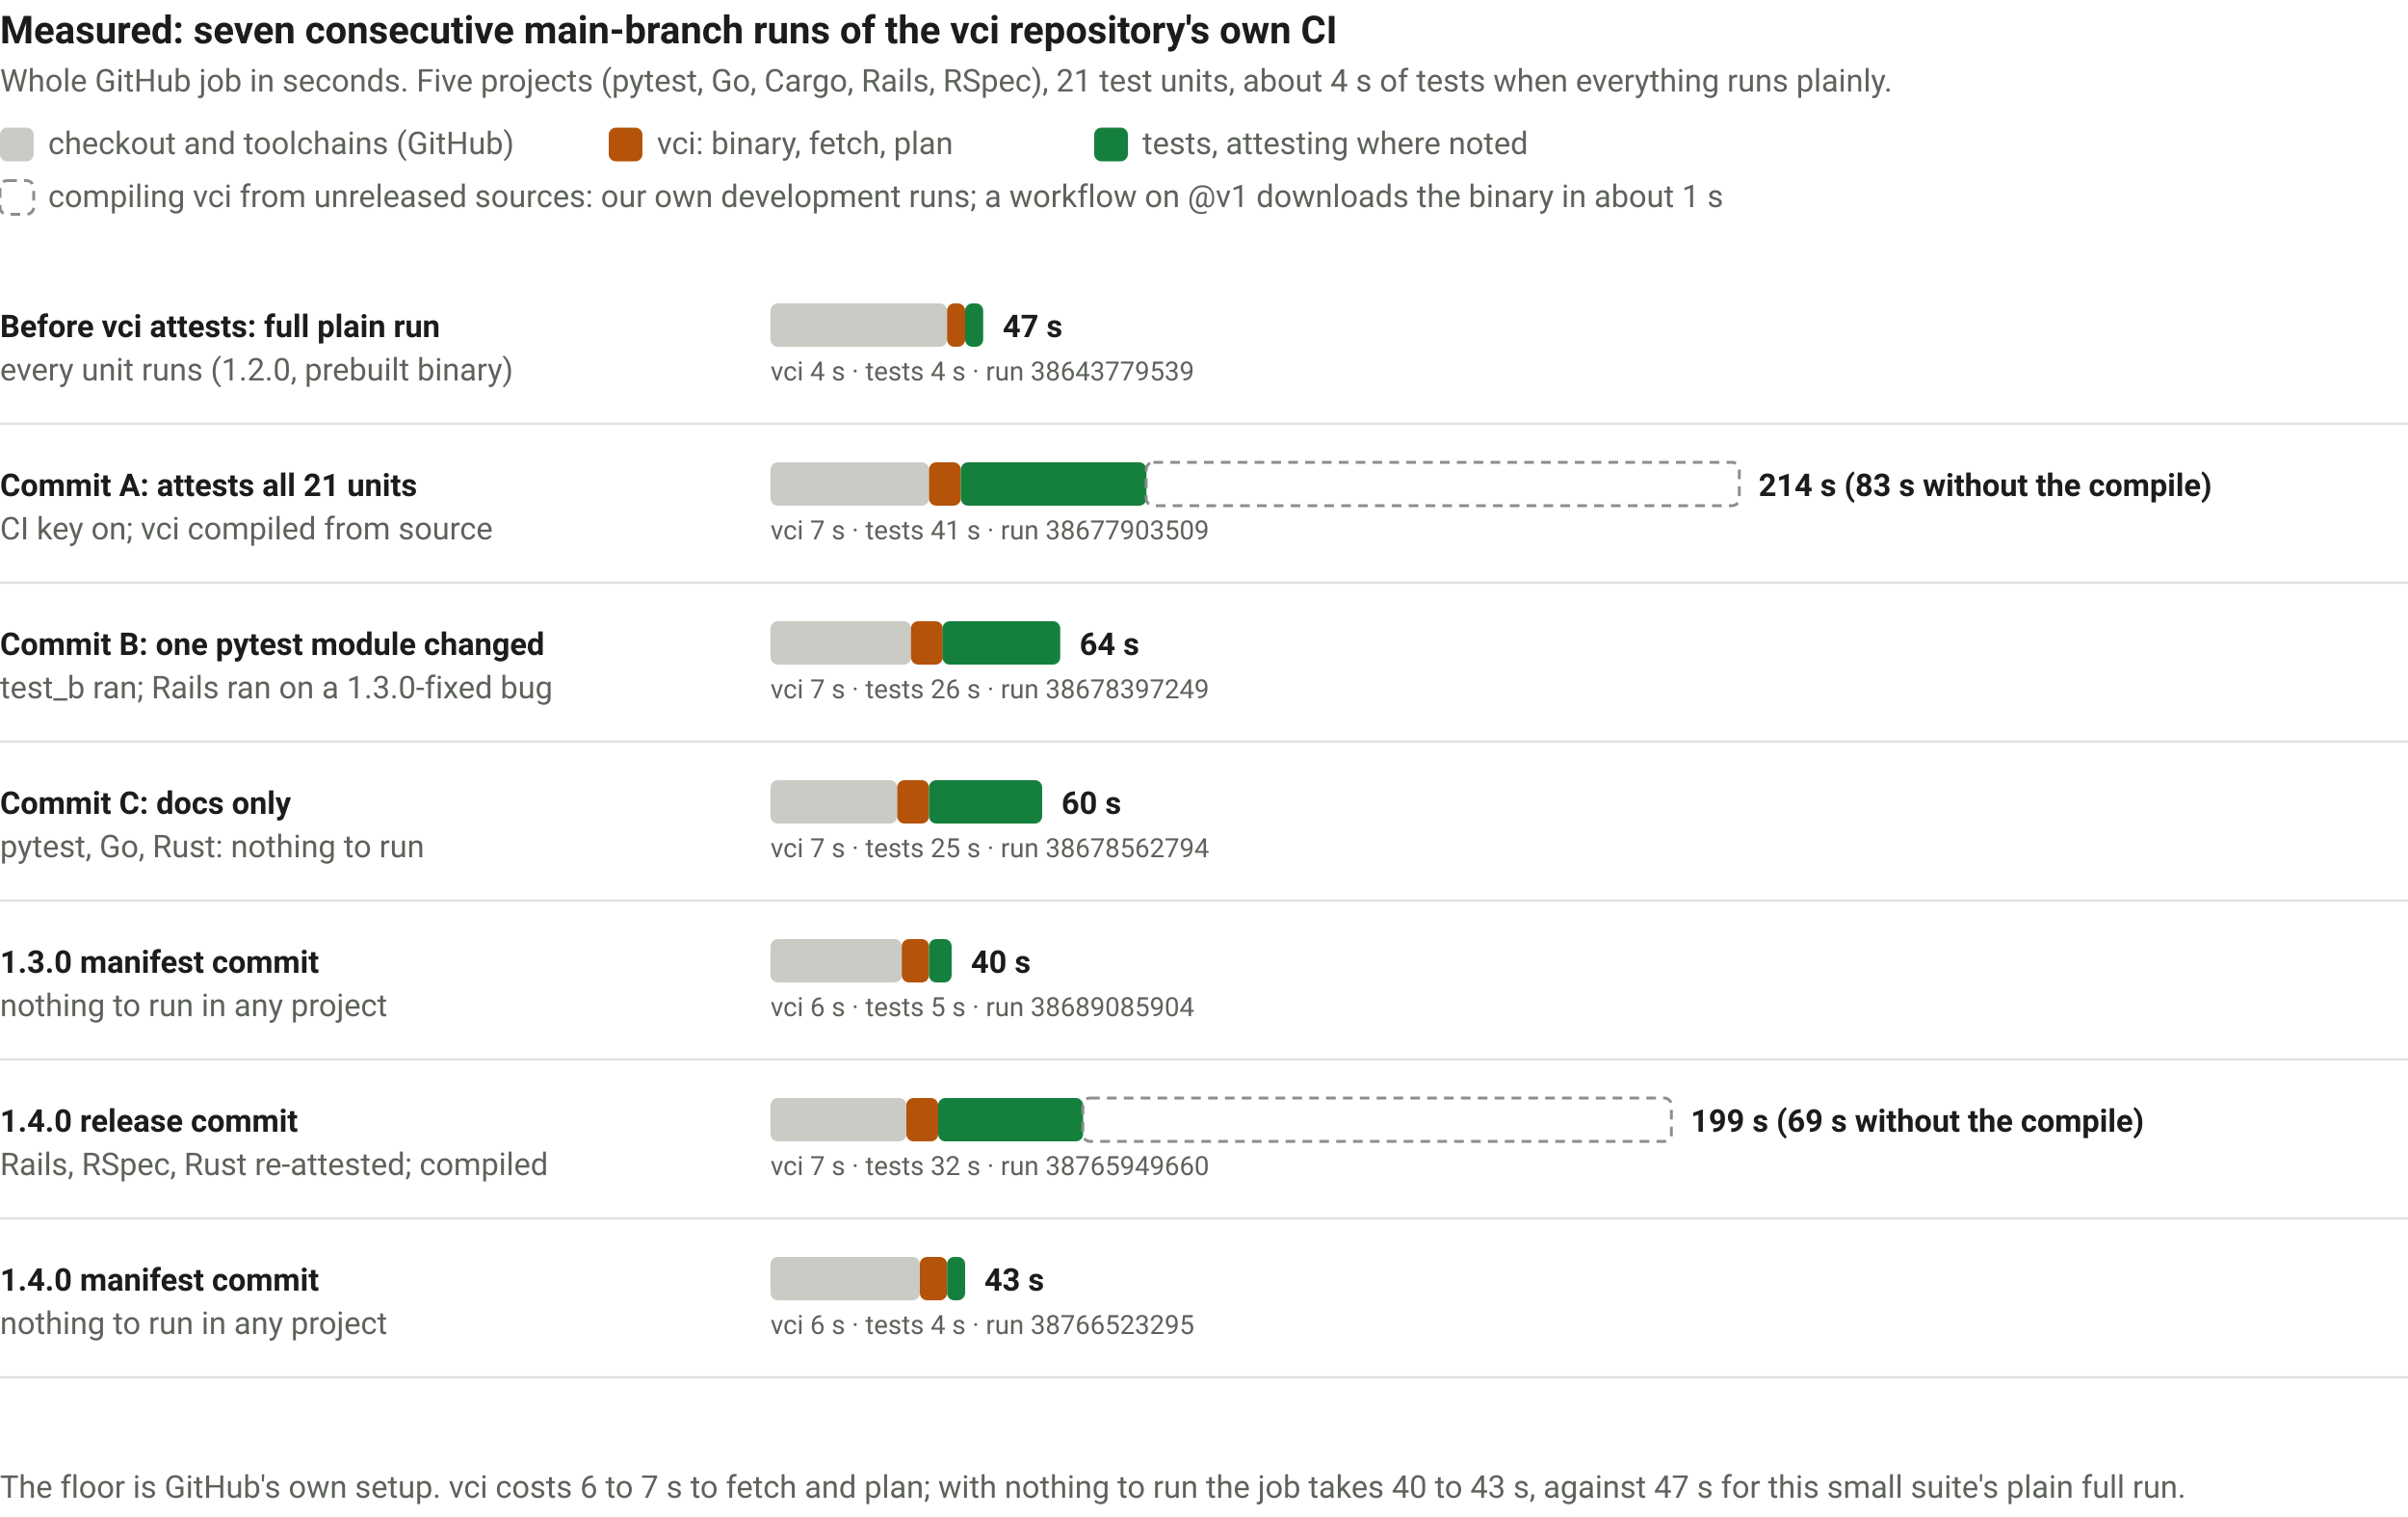
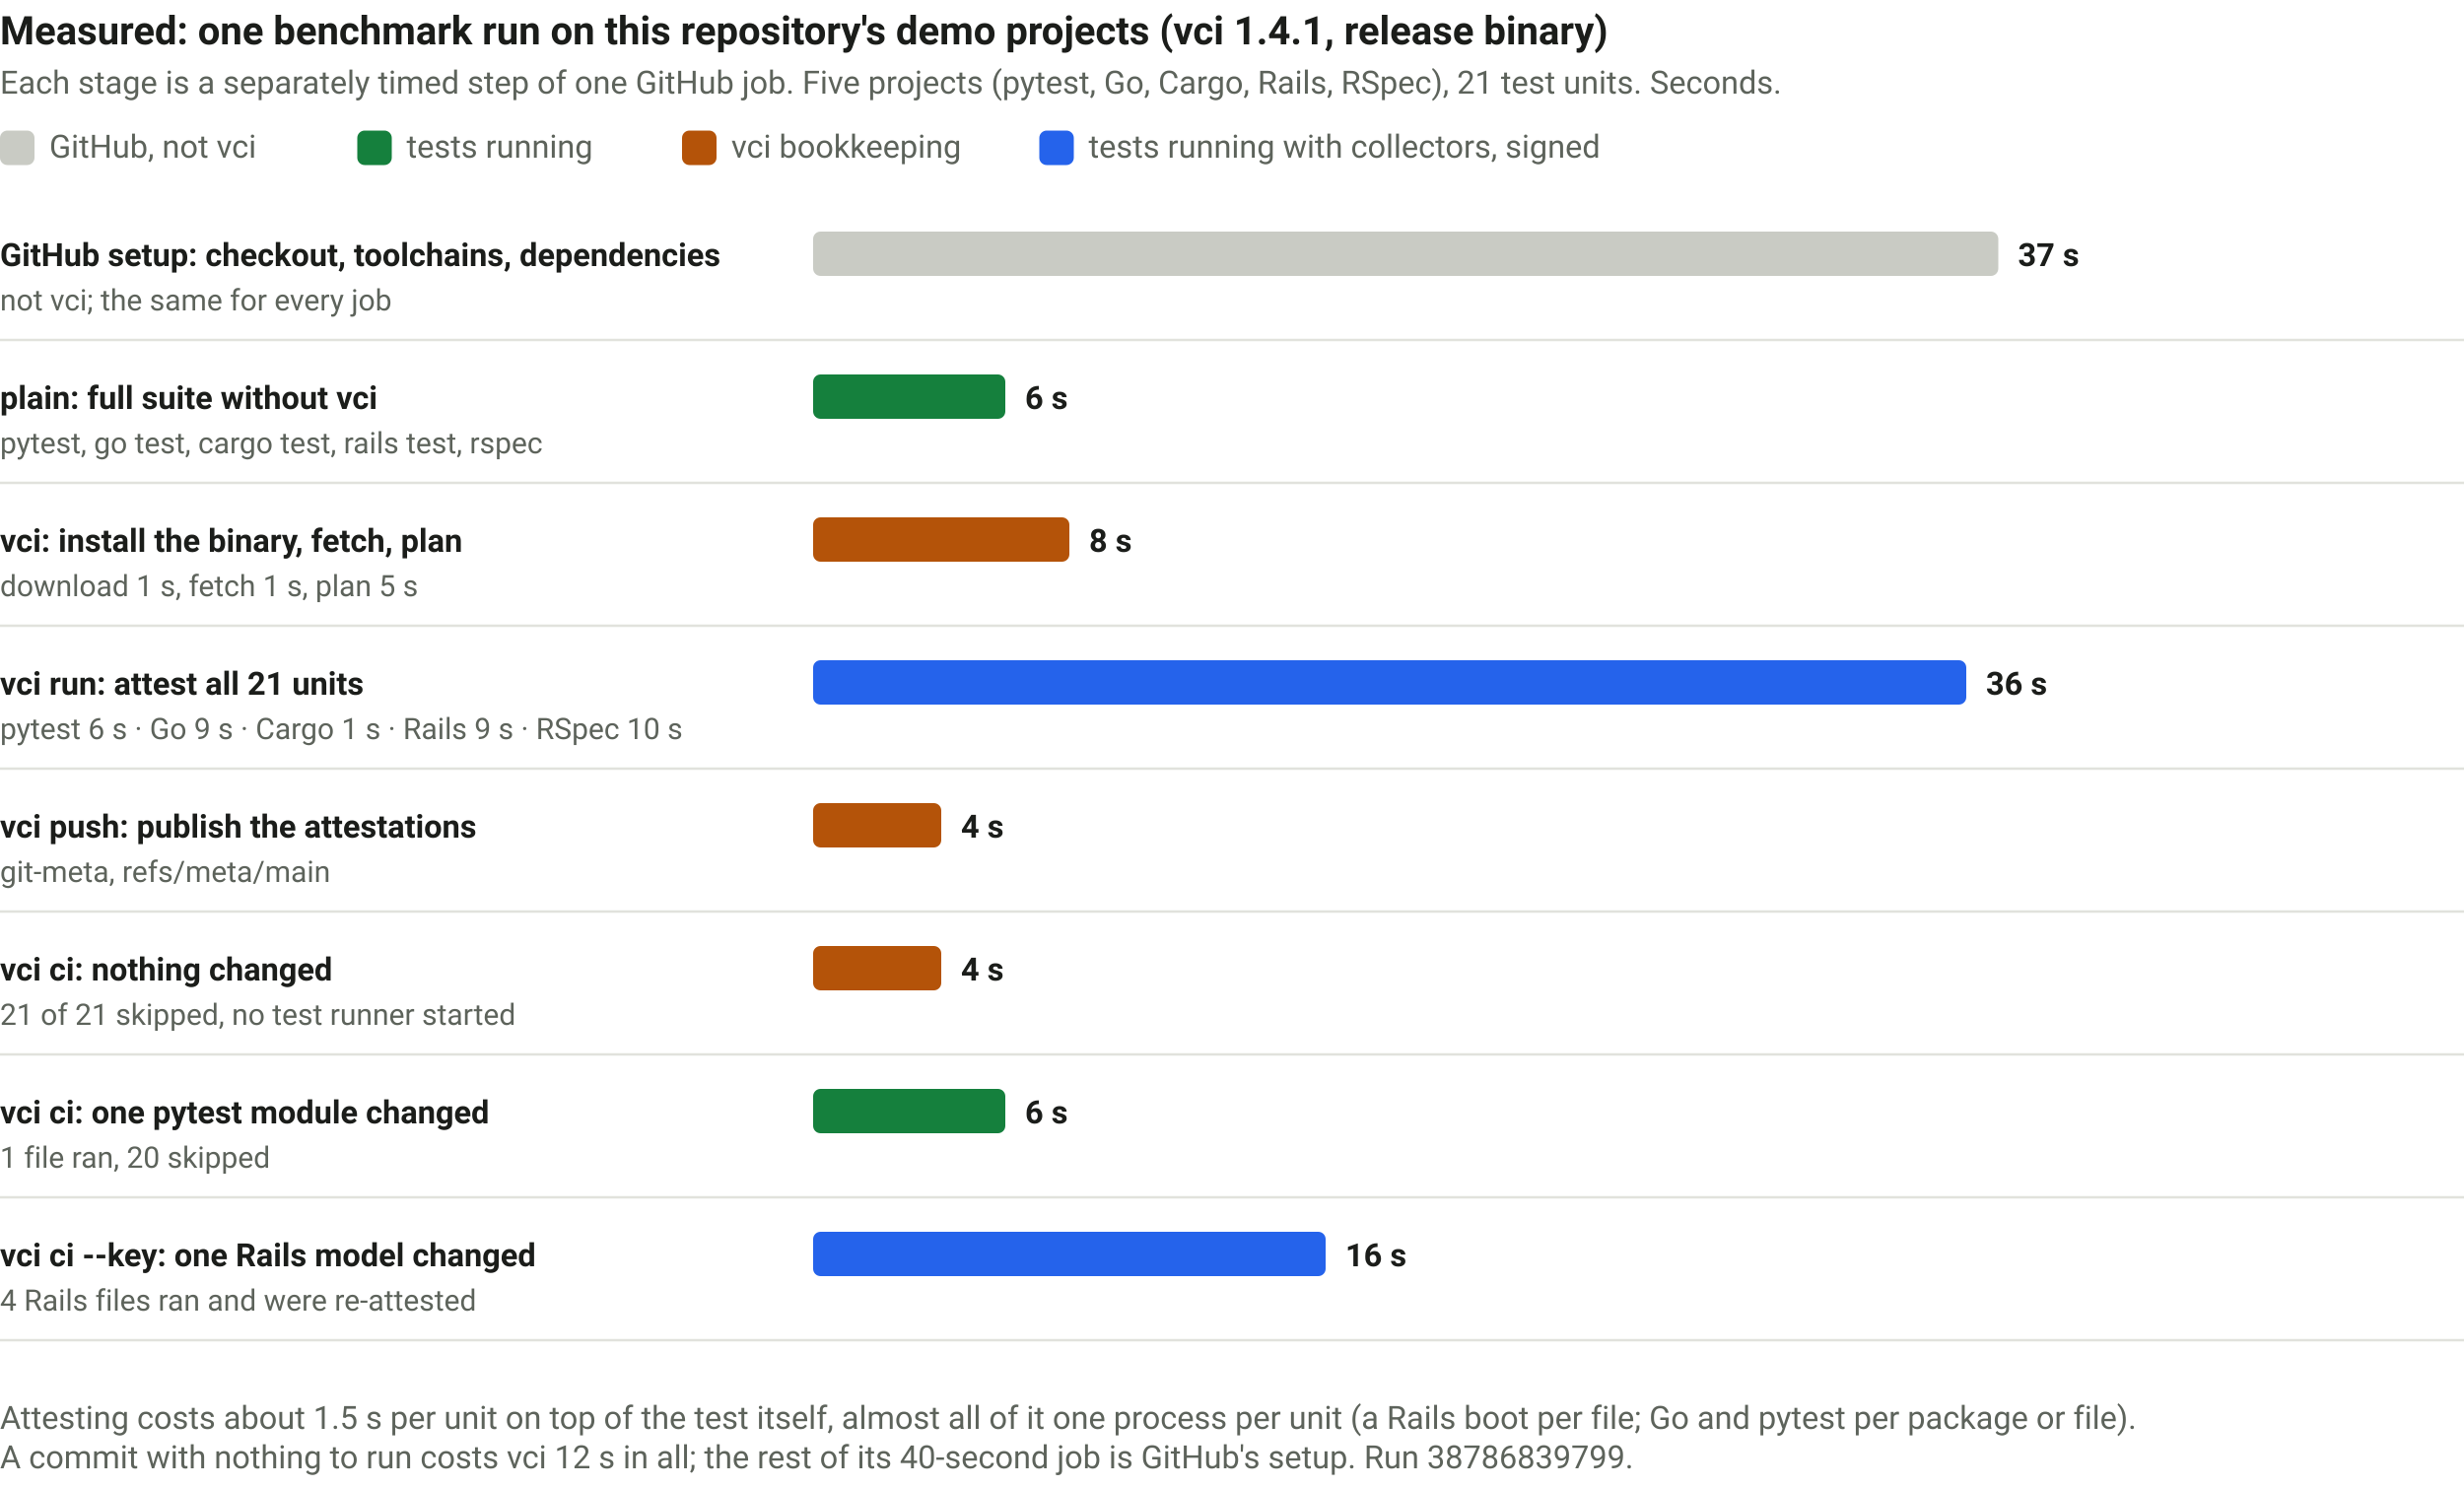
- <svg xmlns="http://www.w3.org/2000/svg" viewBox="0 0 1000 630" font-family="ui-sans-serif, system-ui, -apple-system, Segoe UI, Roboto, sans-serif" font-size="13">
-   <style>.t{fill:#1b1d1a}.m{fill:#5d635b}.setup{fill:#c9cbc4}.ovh{fill:#b45309}.tests{fill:#15803d}.build{fill:none;stroke:#8a8f88;stroke-width:1.2;stroke-dasharray:4 3}.v{fill:#1b1d1a;font-weight:600}.g{stroke:#e1e2dc}@media (prefers-color-scheme:dark){.t{fill:#e6e9e4}.m{fill:#9aa298}.setup{fill:#3a3f3c}.ovh{fill:#fbbf63}.tests{fill:#4ade80}.v{fill:#e6e9e4}.g{stroke:#262b29}.build{stroke:#6b716d}}</style>
-   <text class="t" x="0" y="18" font-size="16" font-weight="650">Measured: seven consecutive main-branch runs of the vci repository's own CI</text>
-   <text class="m" x="0" y="38">Whole GitHub job in seconds. Five projects (pytest, Go, Cargo, Rails, RSpec), 21 test units, about 4 s of tests when everything runs plainly.</text>
+ <svg xmlns="http://www.w3.org/2000/svg" viewBox="0 0 1000 604" font-family="ui-sans-serif, system-ui, -apple-system, Segoe UI, Roboto, sans-serif" font-size="13">
+   <style>.t{fill:#1b1d1a}.m{fill:#5d635b}.setup{fill:#c9cbc4}.ovh{fill:#b45309}.tests{fill:#15803d}.attest{fill:#2563eb}.v{fill:#1b1d1a;font-weight:600}.g{stroke:#e1e2dc}@media (prefers-color-scheme:dark){.t{fill:#e6e9e4}.m{fill:#9aa298}.setup{fill:#3a3f3c}.ovh{fill:#fbbf63}.tests{fill:#4ade80}.attest{fill:#60a5fa}.v{fill:#e6e9e4}.g{stroke:#262b29}}</style>
+   <text class="t" x="0" y="18" font-size="16" font-weight="650">Measured: one benchmark run on this repository's demo projects (vci 1.4.1, release binary)</text>
+   <text class="m" x="0" y="38">Each stage is a separately timed step of one GitHub job. Five projects (pytest, Go, Cargo, Rails, RSpec), 21 test units. Seconds.</text>
  <rect class="setup" x="0" y="53" width="14" height="14" rx="3" />
-   <text class="m" x="20" y="64">checkout and toolchains (GitHub)</text>
-   <rect class="ovh" x="252.8" y="53" width="14" height="14" rx="3" />
-   <text class="m" x="272.8" y="64">vci: binary, fetch, plan</text>
-   <rect class="tests" x="454.4" y="53" width="14" height="14" rx="3" />
-   <text class="m" x="474.4" y="64">tests, attesting where noted</text>
-   <rect class="build" x="0" y="75" width="14" height="14" rx="3" />
-   <text class="m" x="20" y="86">compiling vci from unreleased sources: our own development runs; a workflow on @v1 downloads the binary in about 1 s</text>
-   <text class="t" x="0" y="140" font-weight="600">Before vci attests: full plain run</text>
-   <text class="m" x="0" y="158">every unit runs (1.2.0, prebuilt binary)</text>
-   <rect class="setup" x="320.0" y="126" width="73.3" height="18" rx="3" />
-   <rect class="ovh" x="393.3" y="126" width="7.5" height="18" rx="3" />
-   <rect class="tests" x="400.8" y="126" width="7.5" height="18" rx="3" />
-   <text class="v" x="416.4" y="140">47 s</text>
-   <text class="m" x="320" y="158" font-size="11">vci 4 s · tests 4 s · run 38643779539</text>
-   <line class="g" x1="0" x2="1000" y1="176" y2="176" />
-   <text class="t" x="0" y="206" font-weight="600">Commit A: attests all 21 units</text>
-   <text class="m" x="0" y="224">CI key on; vci compiled from source</text>
-   <rect class="setup" x="320.0" y="192" width="65.8" height="18" rx="3" />
-   <rect class="ovh" x="385.8" y="192" width="13.2" height="18" rx="3" />
-   <rect class="tests" x="399.0" y="192" width="77.1" height="18" rx="3" />
-   <rect class="build" x="476.0" y="192" width="246.3" height="18" rx="3" />
-   <text class="v" x="730.3" y="206">214 s (83 s without the compile)</text>
-   <text class="m" x="320" y="224" font-size="11">vci 7 s · tests 41 s · run 38677903509</text>
-   <line class="g" x1="0" x2="1000" y1="242" y2="242" />
-   <text class="t" x="0" y="272" font-weight="600">Commit B: one pytest module changed</text>
-   <text class="m" x="0" y="290">test_b ran; Rails ran on a 1.3.0-fixed bug</text>
-   <rect class="setup" x="320.0" y="258" width="58.3" height="18" rx="3" />
-   <rect class="ovh" x="378.3" y="258" width="13.2" height="18" rx="3" />
-   <rect class="tests" x="391.4" y="258" width="48.9" height="18" rx="3" />
-   <text class="v" x="448.3" y="272">64 s</text>
-   <text class="m" x="320" y="290" font-size="11">vci 7 s · tests 26 s · run 38678397249</text>
-   <line class="g" x1="0" x2="1000" y1="308" y2="308" />
-   <text class="t" x="0" y="338" font-weight="600">Commit C: docs only</text>
-   <text class="m" x="0" y="356">pytest, Go, Rust: nothing to run</text>
-   <rect class="setup" x="320.0" y="324" width="52.6" height="18" rx="3" />
-   <rect class="ovh" x="372.6" y="324" width="13.2" height="18" rx="3" />
-   <rect class="tests" x="385.8" y="324" width="47.0" height="18" rx="3" />
-   <text class="v" x="440.8" y="338">60 s</text>
-   <text class="m" x="320" y="356" font-size="11">vci 7 s · tests 25 s · run 38678562794</text>
-   <line class="g" x1="0" x2="1000" y1="374" y2="374" />
-   <text class="t" x="0" y="404" font-weight="600">1.3.0 manifest commit</text>
-   <text class="m" x="0" y="422">nothing to run in any project</text>
-   <rect class="setup" x="320.0" y="390" width="54.5" height="18" rx="3" />
-   <rect class="ovh" x="374.5" y="390" width="11.3" height="18" rx="3" />
-   <rect class="tests" x="385.8" y="390" width="9.4" height="18" rx="3" />
-   <text class="v" x="403.2" y="404">40 s</text>
-   <text class="m" x="320" y="422" font-size="11">vci 6 s · tests 5 s · run 38689085904</text>
-   <line class="g" x1="0" x2="1000" y1="440" y2="440" />
-   <text class="t" x="0" y="470" font-weight="600">1.4.0 release commit</text>
-   <text class="m" x="0" y="488">Rails, RSpec, Rust re-attested; compiled</text>
-   <rect class="setup" x="320.0" y="456" width="56.4" height="18" rx="3" />
-   <rect class="ovh" x="376.4" y="456" width="13.2" height="18" rx="3" />
-   <rect class="tests" x="389.6" y="456" width="60.2" height="18" rx="3" />
-   <rect class="build" x="449.7" y="456" width="244.4" height="18" rx="3" />
-   <text class="v" x="702.1" y="470">199 s (69 s without the compile)</text>
-   <text class="m" x="320" y="488" font-size="11">vci 7 s · tests 32 s · run 38765949660</text>
-   <line class="g" x1="0" x2="1000" y1="506" y2="506" />
-   <text class="t" x="0" y="536" font-weight="600">1.4.0 manifest commit</text>
-   <text class="m" x="0" y="554">nothing to run in any project</text>
-   <rect class="setup" x="320.0" y="522" width="62.0" height="18" rx="3" />
-   <rect class="ovh" x="382.0" y="522" width="11.3" height="18" rx="3" />
-   <rect class="tests" x="393.3" y="522" width="7.5" height="18" rx="3" />
-   <text class="v" x="408.8" y="536">43 s</text>
-   <text class="m" x="320" y="554" font-size="11">vci 6 s · tests 4 s · run 38766523295</text>
-   <line class="g" x1="0" x2="1000" y1="572" y2="572" />
-   <text class="m" x="0" y="622">The floor is GitHub's own setup. vci costs 6 to 7 s to fetch and plan; with nothing to run the job takes 40 to 43 s, against 47 s for this small suite's plain full run.</text>
+   <text class="m" x="20" y="64">GitHub, not vci</text>
+   <rect class="tests" x="145.0" y="53" width="14" height="14" rx="3" />
+   <text class="m" x="165.0" y="64">tests running</text>
+   <rect class="ovh" x="276.8" y="53" width="14" height="14" rx="3" />
+   <text class="m" x="296.8" y="64">vci bookkeeping</text>
+   <rect class="attest" x="421.8" y="53" width="14" height="14" rx="3" />
+   <text class="m" x="441.8" y="64">tests running with collectors, signed</text>
+   <text class="t" x="0" y="108" font-weight="600">GitHub setup: checkout, toolchains, dependencies</text>
+   <text class="m" x="0" y="126" font-size="12">not vci; the same for every job</text>
+   <rect class="setup" x="330" y="94" width="481.0" height="18" rx="3" />
+   <text class="v" x="819.0" y="108">37 s</text>
+   <line class="g" x1="0" x2="1000" y1="138" y2="138" />
+   <text class="t" x="0" y="166" font-weight="600">plain: full suite without vci</text>
+   <text class="m" x="0" y="184" font-size="12">pytest, go test, cargo test, rails test, rspec</text>
+   <rect class="tests" x="330" y="152" width="78.0" height="18" rx="3" />
+   <text class="v" x="416.0" y="166">6 s</text>
+   <line class="g" x1="0" x2="1000" y1="196" y2="196" />
+   <text class="t" x="0" y="224" font-weight="600">vci: install the binary, fetch, plan</text>
+   <text class="m" x="0" y="242" font-size="12">download 1 s, fetch 1 s, plan 5 s</text>
+   <rect class="ovh" x="330" y="210" width="104.0" height="18" rx="3" />
+   <text class="v" x="442.0" y="224">8 s</text>
+   <line class="g" x1="0" x2="1000" y1="254" y2="254" />
+   <text class="t" x="0" y="282" font-weight="600">vci run: attest all 21 units</text>
+   <text class="m" x="0" y="300" font-size="12">pytest 6 s · Go 9 s · Cargo 1 s · Rails 9 s · RSpec 10 s</text>
+   <rect class="attest" x="330" y="268" width="468.0" height="18" rx="3" />
+   <text class="v" x="806.0" y="282">36 s</text>
+   <line class="g" x1="0" x2="1000" y1="312" y2="312" />
+   <text class="t" x="0" y="340" font-weight="600">vci push: publish the attestations</text>
+   <text class="m" x="0" y="358" font-size="12">git-meta, refs/meta/main</text>
+   <rect class="ovh" x="330" y="326" width="52.0" height="18" rx="3" />
+   <text class="v" x="390.0" y="340">4 s</text>
+   <line class="g" x1="0" x2="1000" y1="370" y2="370" />
+   <text class="t" x="0" y="398" font-weight="600">vci ci: nothing changed</text>
+   <text class="m" x="0" y="416" font-size="12">21 of 21 skipped, no test runner started</text>
+   <rect class="ovh" x="330" y="384" width="52.0" height="18" rx="3" />
+   <text class="v" x="390.0" y="398">4 s</text>
+   <line class="g" x1="0" x2="1000" y1="428" y2="428" />
+   <text class="t" x="0" y="456" font-weight="600">vci ci: one pytest module changed</text>
+   <text class="m" x="0" y="474" font-size="12">1 file ran, 20 skipped</text>
+   <rect class="tests" x="330" y="442" width="78.0" height="18" rx="3" />
+   <text class="v" x="416.0" y="456">6 s</text>
+   <line class="g" x1="0" x2="1000" y1="486" y2="486" />
+   <text class="t" x="0" y="514" font-weight="600">vci ci --key: one Rails model changed</text>
+   <text class="m" x="0" y="532" font-size="12">4 Rails files ran and were re-attested</text>
+   <rect class="attest" x="330" y="500" width="208.0" height="18" rx="3" />
+   <text class="v" x="546.0" y="514">16 s</text>
+   <line class="g" x1="0" x2="1000" y1="544" y2="544" />
+   <text class="m" x="0" y="580">Attesting costs about 1.5 s per unit on top of the test itself, almost all of it one process per unit (a Rails boot per file; Go and pytest per package or file).</text>
+   <text class="m" x="0" y="596">A commit with nothing to run costs vci 12 s in all; the rest of its 40-second job is GitHub's setup. Run 38786839799.</text>
</svg>
